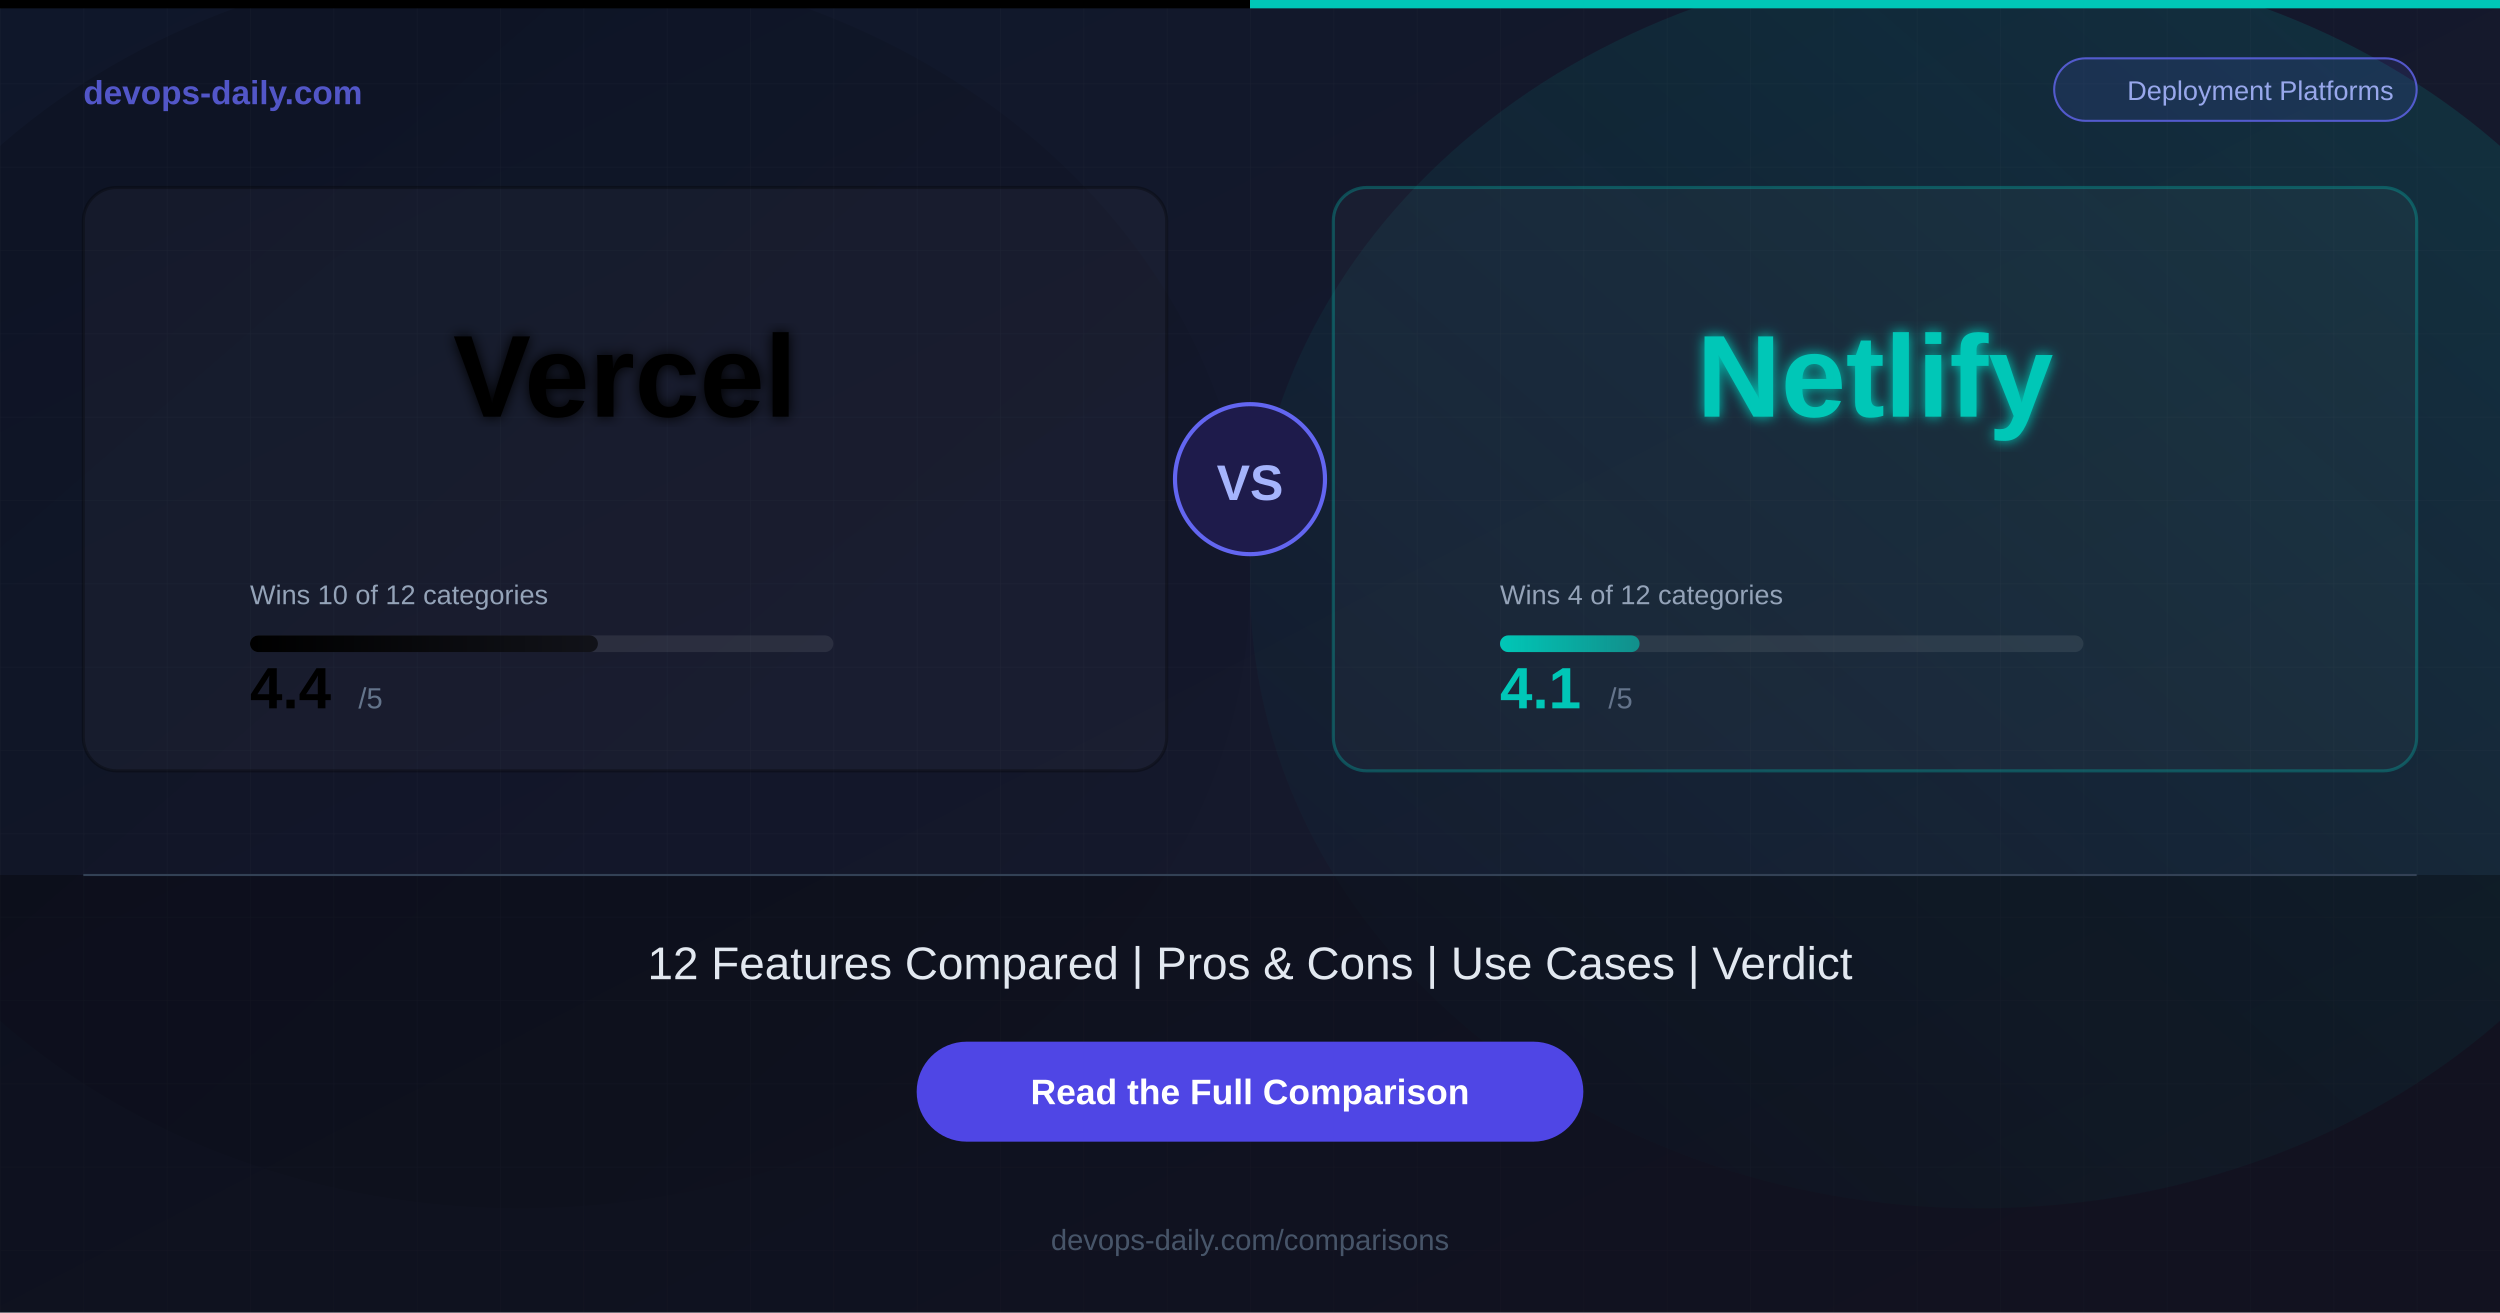
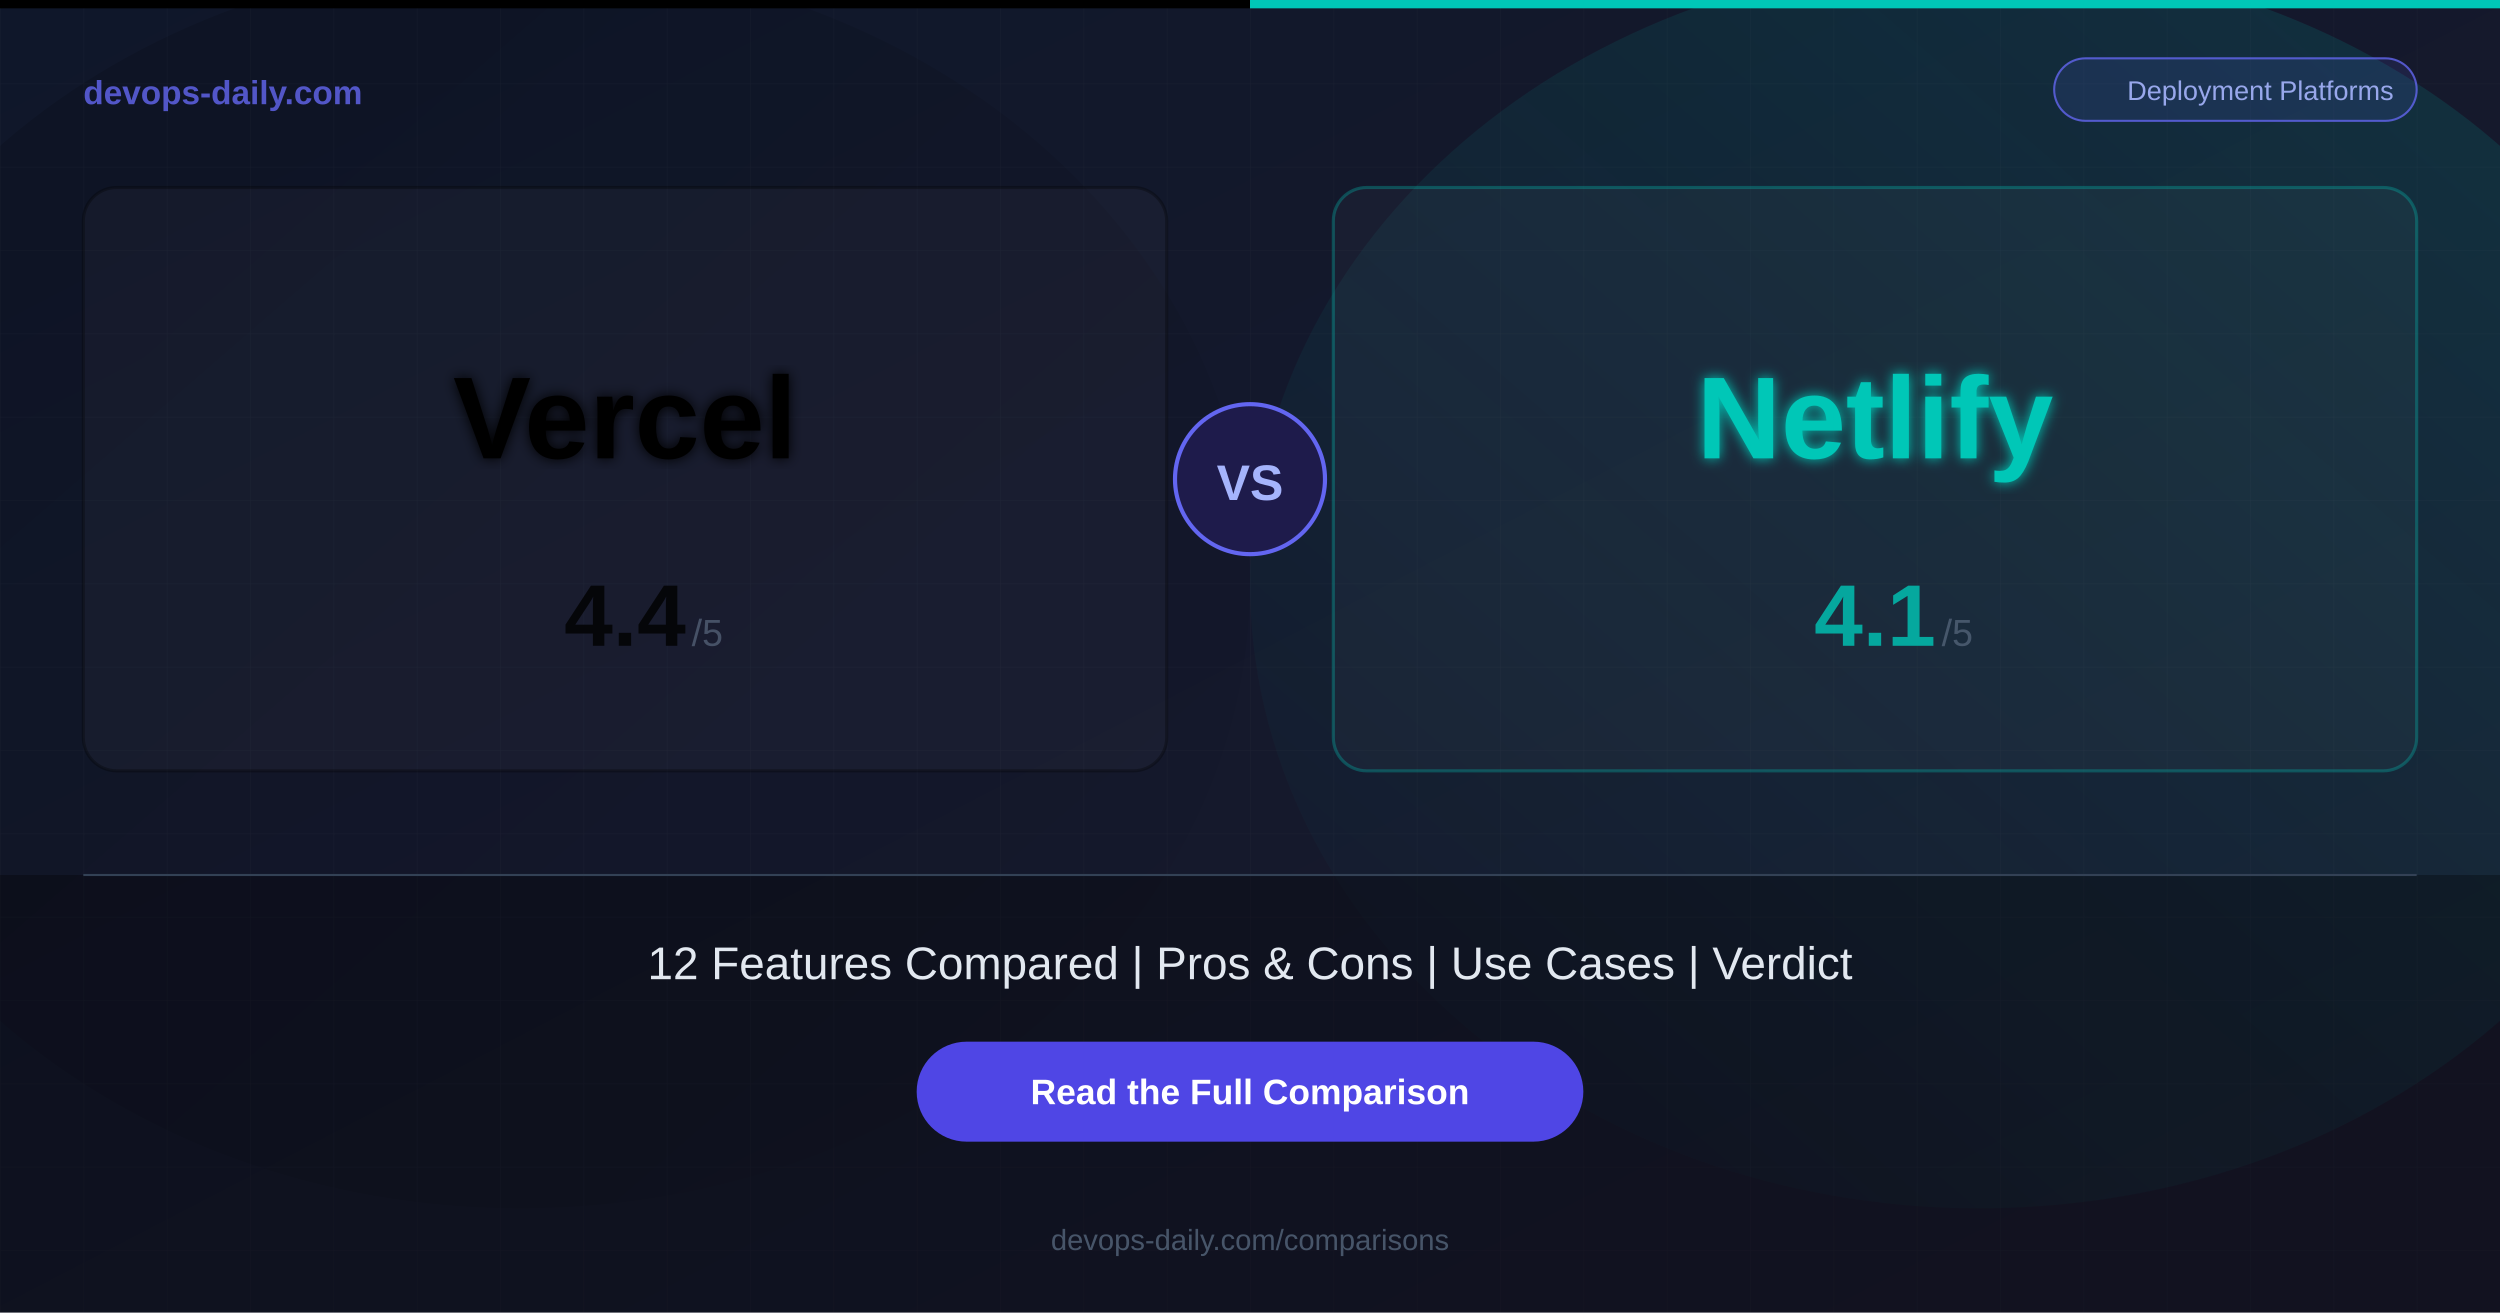
<svg xmlns="http://www.w3.org/2000/svg" width="1200" height="630">
  <defs>
    <linearGradient id="bg" x1="0%" y1="0%" x2="100%" y2="100%">
      <stop offset="0%" style="stop-color:#0f172a;stop-opacity:1" />
      <stop offset="100%" style="stop-color:#1a1a2e;stop-opacity:1" />
    </linearGradient>
    <linearGradient id="glowA" x1="0%" y1="0%" x2="100%" y2="100%">
      <stop offset="0%" style="stop-color:#000000;stop-opacity:0.15" />
      <stop offset="100%" style="stop-color:#000000;stop-opacity:0" />
    </linearGradient>
    <linearGradient id="glowB" x1="100%" y1="0%" x2="0%" y2="100%">
      <stop offset="0%" style="stop-color:#00C7B7;stop-opacity:0.15" />
      <stop offset="100%" style="stop-color:#00C7B7;stop-opacity:0" />
-     </linearGradient>
-     <linearGradient id="barA" x1="0%" y1="0%" x2="100%" y2="0%">
-       <stop offset="0%" style="stop-color:#000000;stop-opacity:1" />
-       <stop offset="100%" style="stop-color:#000000;stop-opacity:0.6" />
-     </linearGradient>
-     <linearGradient id="barB" x1="0%" y1="0%" x2="100%" y2="0%">
-       <stop offset="0%" style="stop-color:#00C7B7;stop-opacity:1" />
-       <stop offset="100%" style="stop-color:#00C7B7;stop-opacity:0.6" />
    </linearGradient>
    <filter id="glow">
      <feGaussianBlur stdDeviation="3" result="blur" />
      <feMerge>
        <feMergeNode in="blur" />
        <feMergeNode in="SourceGraphic" />
      </feMerge>
    </filter>
  </defs>
  <rect width="1200" height="630" fill="url(#bg)" />
  <ellipse cx="250" cy="280" rx="350" ry="300" fill="url(#glowA)" />
  <ellipse cx="950" cy="280" rx="350" ry="300" fill="url(#glowB)" />
  <pattern id="grid" width="40" height="40" patternUnits="userSpaceOnUse">
    <path d="M 40 0 L 0 0 0 40" fill="none" stroke="#ffffff" stroke-width="0.3" opacity="0.05" />
  </pattern>
  <rect width="1200" height="630" fill="url(#grid)" />
  <rect x="0" y="0" width="600" height="4" fill="#000000" />
  <rect x="600" y="0" width="600" height="4" fill="#00C7B7" />
  <text x="40" y="50" font-family="Arial, Helvetica, sans-serif" font-size="16" font-weight="bold" fill="#6366f1" opacity="0.8">devops-daily.com</text>
  <rect x="986" y="28" width="174" height="30" rx="15" fill="rgba(99,102,241,0.15)" stroke="#6366f1" stroke-width="1" opacity="0.8" />
  <text x="1085" y="48" font-family="Arial, Helvetica, sans-serif" font-size="13" fill="#a5b4fc" text-anchor="middle" opacity="0.9">Deployment Platforms</text>
  <rect x="40" y="90" width="520" height="280" rx="16" fill="rgba(255,255,255,0.03)" stroke="rgba(0,0,0,0.3)" stroke-width="1.5" />
-   <text x="300" y="200" font-family="Arial, Helvetica, sans-serif" font-size="56" font-weight="bold" fill="#000000" text-anchor="middle" filter="url(#glow)">Vercel</text>
-   <text x="120" y="290" font-family="Arial, Helvetica, sans-serif" font-size="13" fill="#94a3b8">Wins 10 of 12 categories</text>
-   <rect x="120" y="305" width="280" height="8" rx="4" fill="rgba(255,255,255,0.08)" />
-   <rect x="120" y="305" width="167" height="8" rx="4" fill="url(#barA)" />
-   <text x="120" y="340" font-family="Arial, Helvetica, sans-serif" font-size="28" font-weight="bold" fill="#000000">4.4</text>
-   <text x="172" y="340" font-family="Arial, Helvetica, sans-serif" font-size="14" fill="#64748b">/5</text>
+   <text x="300" y="220" font-family="Arial, Helvetica, sans-serif" font-size="56" font-weight="bold" fill="#000000" text-anchor="middle" filter="url(#glow)">Vercel</text>
+   <text x="300" y="310" font-family="Arial, Helvetica, sans-serif" font-size="42" font-weight="bold" fill="#000000" text-anchor="middle" opacity="0.8">4.4</text>
+   <text x="332" y="310" font-family="Arial, Helvetica, sans-serif" font-size="18" fill="#64748b" opacity="0.6">/5</text>
  <rect x="640" y="90" width="520" height="280" rx="16" fill="rgba(255,255,255,0.03)" stroke="rgba(0,199,183,0.3)" stroke-width="1.5" />
-   <text x="900" y="200" font-family="Arial, Helvetica, sans-serif" font-size="56" font-weight="bold" fill="#00C7B7" text-anchor="middle" filter="url(#glow)">Netlify</text>
-   <text x="720" y="290" font-family="Arial, Helvetica, sans-serif" font-size="13" fill="#94a3b8">Wins 4 of 12 categories</text>
-   <rect x="720" y="305" width="280" height="8" rx="4" fill="rgba(255,255,255,0.08)" />
-   <rect x="720" y="305" width="67" height="8" rx="4" fill="url(#barB)" />
-   <text x="720" y="340" font-family="Arial, Helvetica, sans-serif" font-size="28" font-weight="bold" fill="#00C7B7">4.1</text>
-   <text x="772" y="340" font-family="Arial, Helvetica, sans-serif" font-size="14" fill="#64748b">/5</text>
+   <text x="900" y="220" font-family="Arial, Helvetica, sans-serif" font-size="56" font-weight="bold" fill="#00C7B7" text-anchor="middle" filter="url(#glow)">Netlify</text>
+   <text x="900" y="310" font-family="Arial, Helvetica, sans-serif" font-size="42" font-weight="bold" fill="#00C7B7" text-anchor="middle" opacity="0.8">4.1</text>
+   <text x="932" y="310" font-family="Arial, Helvetica, sans-serif" font-size="18" fill="#64748b" opacity="0.6">/5</text>
  <circle cx="600" cy="230" r="36" fill="#1e1b4b" stroke="#6366f1" stroke-width="2" />
  <text x="600" y="240" font-family="Arial, Helvetica, sans-serif" font-size="24" font-weight="bold" fill="#a5b4fc" text-anchor="middle">VS</text>
  <rect x="0" y="420" width="1200" height="210" fill="rgba(0,0,0,0.3)" />
  <line x1="40" y1="420" x2="1160" y2="420" stroke="#334155" stroke-width="1" />
  <text x="600" y="470" font-family="Arial, Helvetica, sans-serif" font-size="22" fill="#e2e8f0" text-anchor="middle">12 Features Compared  |  Pros &amp; Cons  |  Use Cases  |  Verdict</text>
  <rect x="440" y="500" width="320" height="48" rx="24" fill="#4f46e5" />
  <text x="600" y="530" font-family="Arial, Helvetica, sans-serif" font-size="17" font-weight="bold" fill="#ffffff" text-anchor="middle">Read the Full Comparison</text>
  <text x="600" y="600" font-family="Arial, Helvetica, sans-serif" font-size="14" fill="#475569" text-anchor="middle">devops-daily.com/comparisons</text>
</svg>
